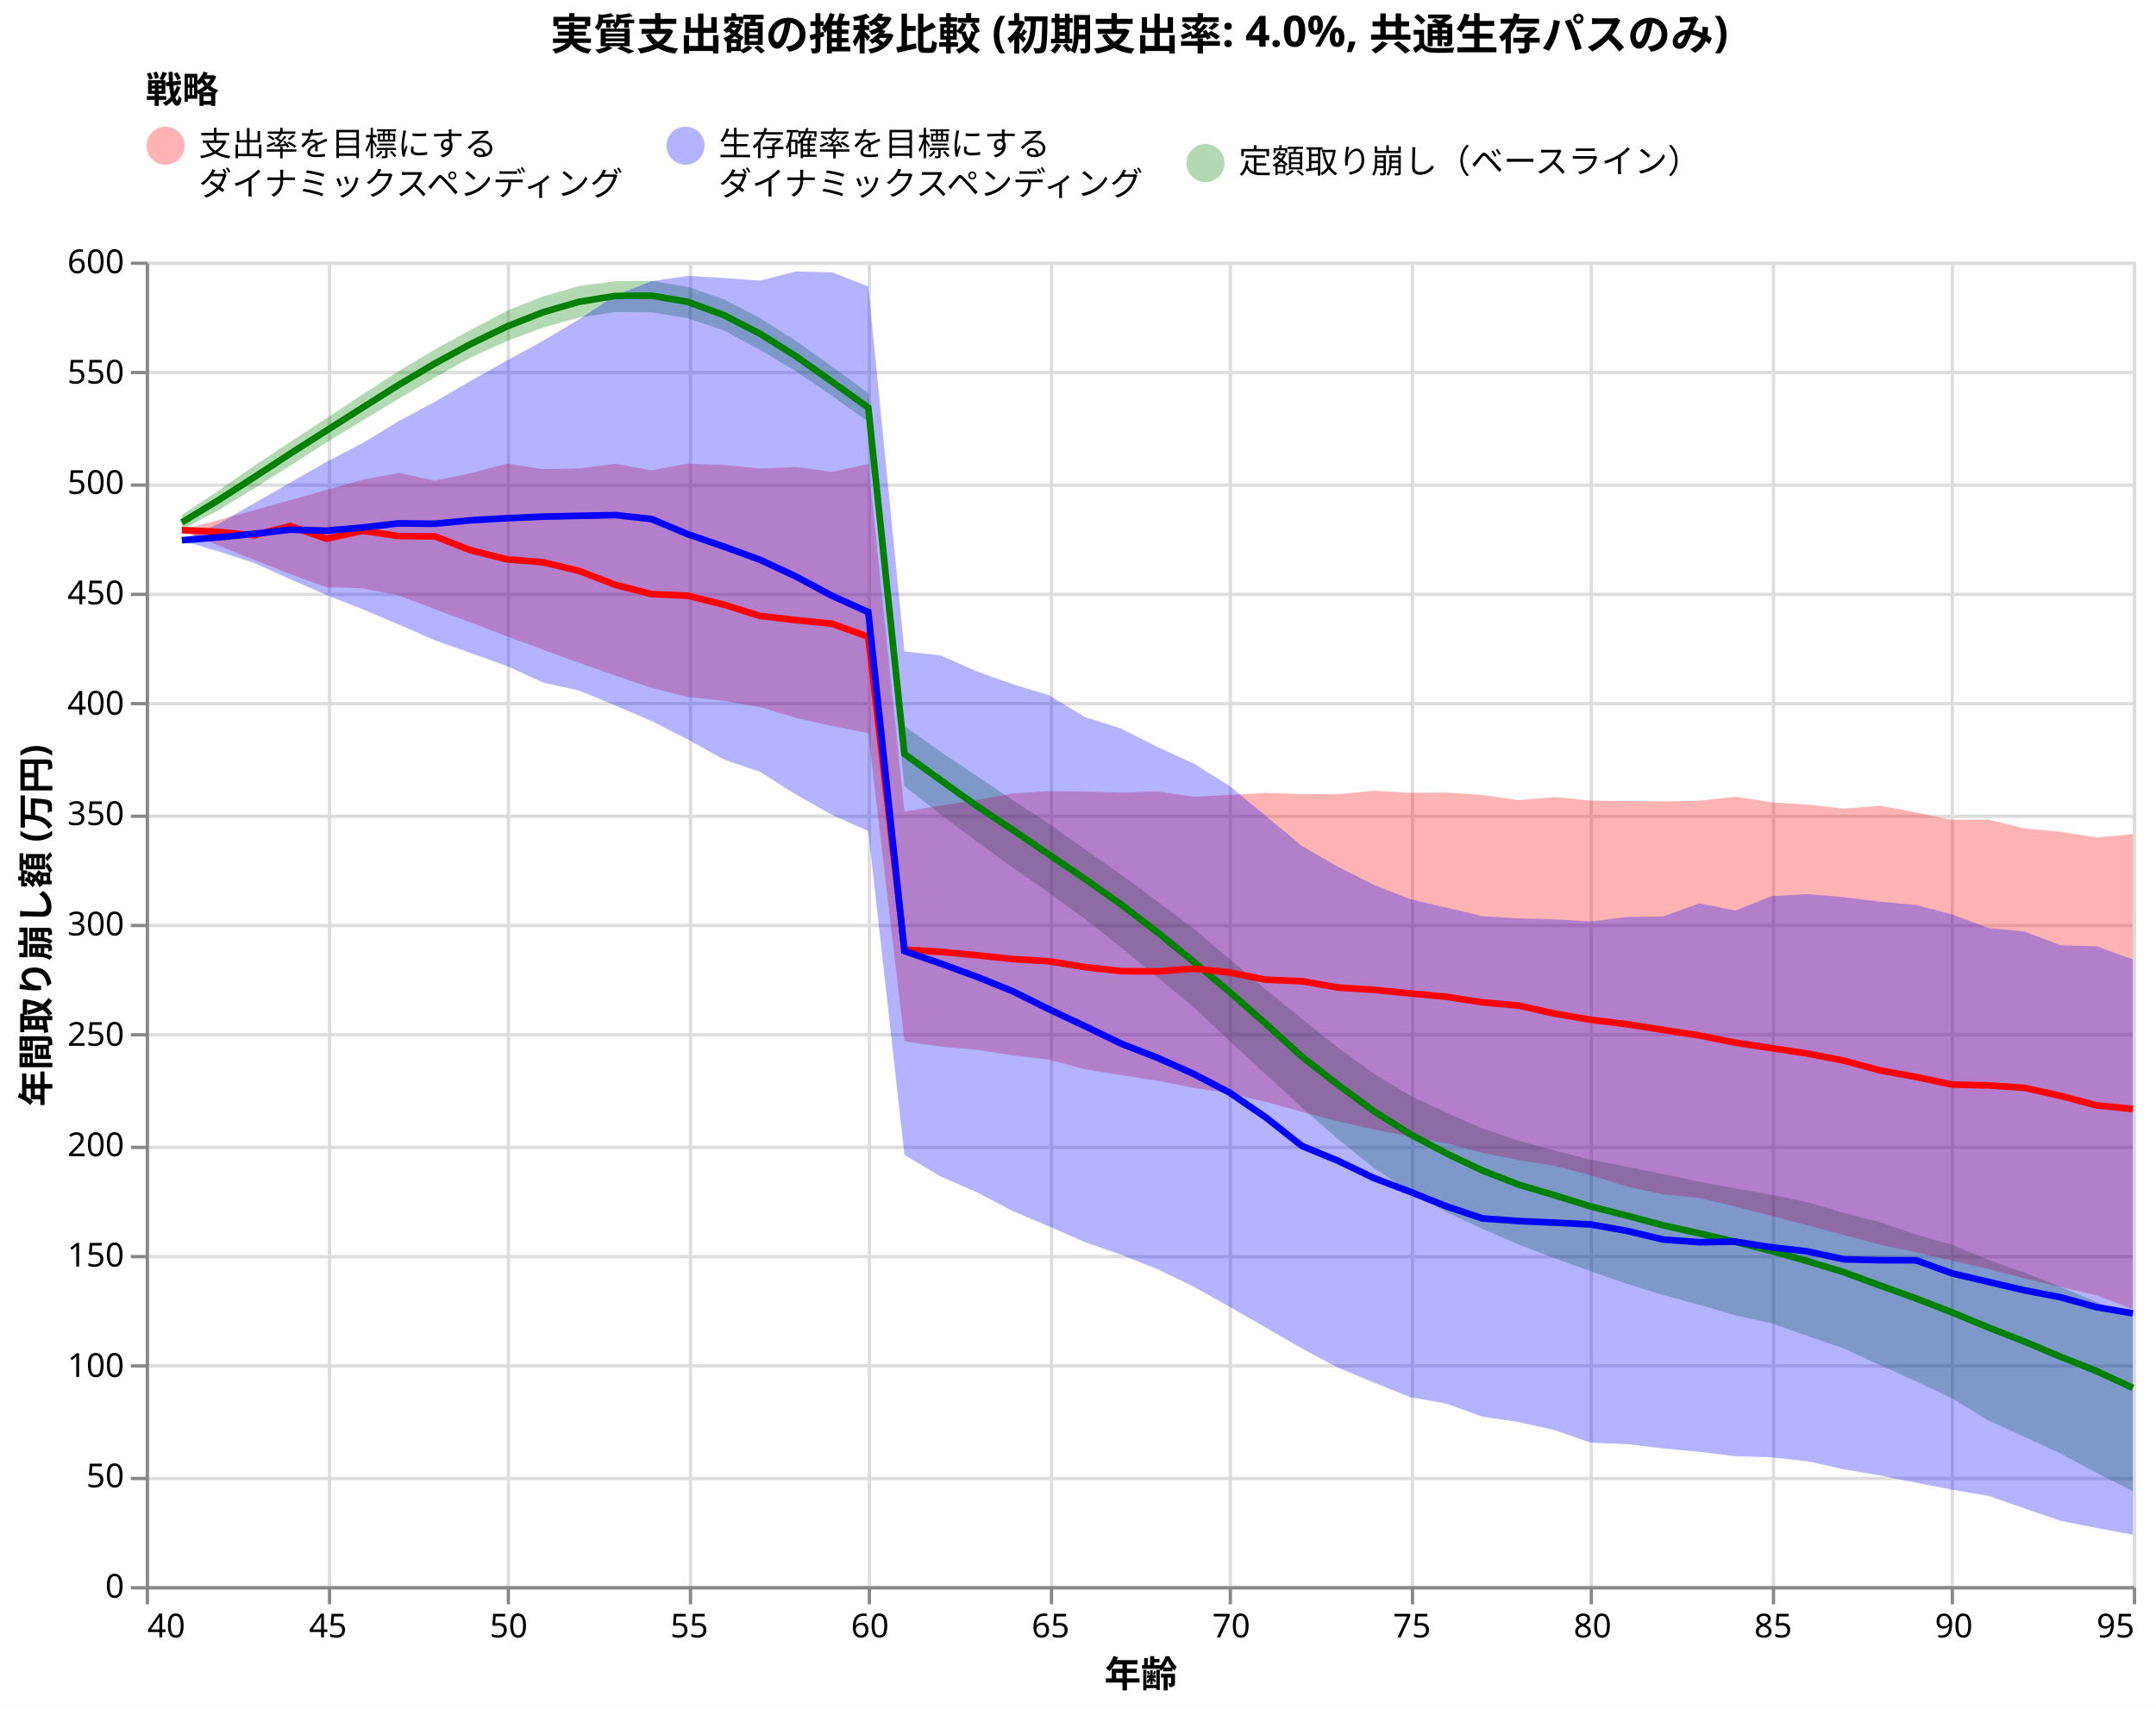
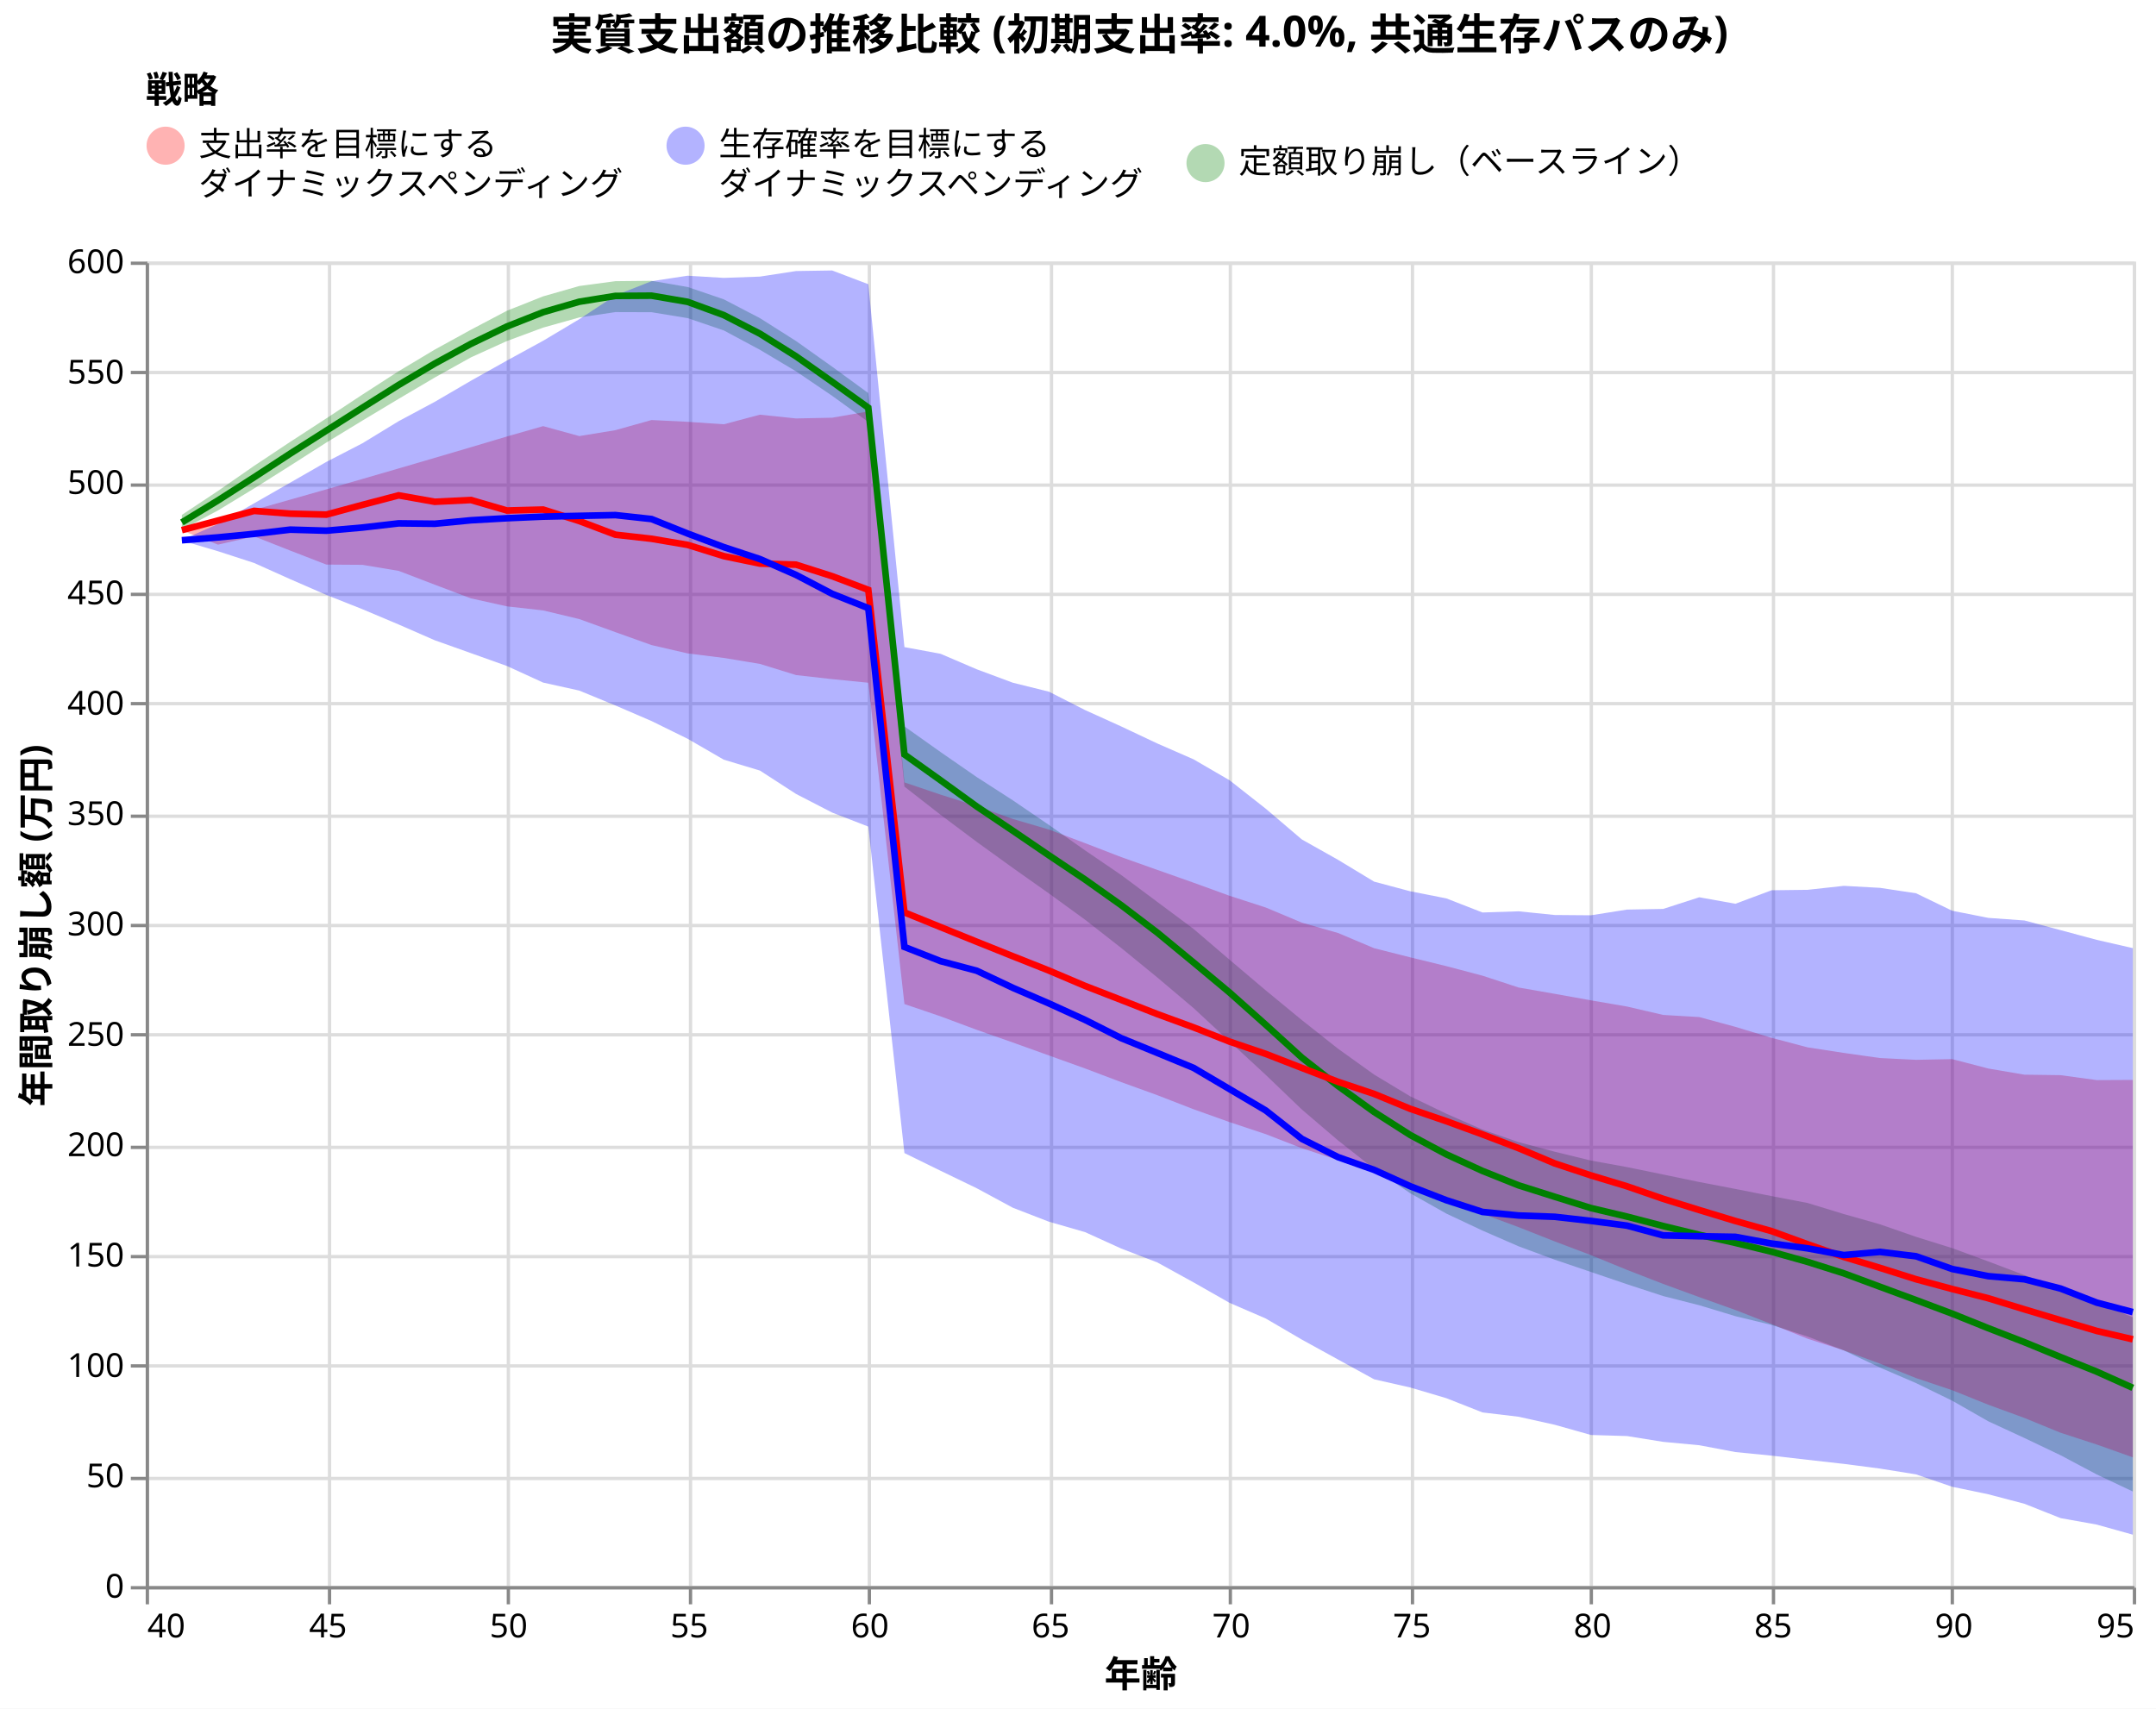
<svg xmlns="http://www.w3.org/2000/svg" version="1.1" class="marks" width="651" height="516" viewBox="0 0 651 516">
  <rect width="651" height="516" fill="white" />
  <g fill="none" stroke-miterlimit="10" transform="translate(44,79)">
    <g class="mark-group role-frame root" role="graphics-object" aria-roledescription="group mark container">
      <g transform="translate(0,0)">
        <path class="background" aria-hidden="true" d="M0.5,0.5h600v400h-600Z" stroke="#ddd" />
        <g>
          <g class="mark-group role-axis" aria-hidden="true">
            <g transform="translate(0.5,400.5)">
              <path class="background" aria-hidden="true" d="M0,0h0v0h0Z" pointer-events="none" />
              <g>
                <g class="mark-rule role-axis-grid" pointer-events="none">
                  <line transform="translate(0,-400)" x2="0" y2="400" stroke="#ddd" stroke-width="1" opacity="1" />
                  <line transform="translate(55,-400)" x2="0" y2="400" stroke="#ddd" stroke-width="1" opacity="1" />
                  <line transform="translate(109,-400)" x2="0" y2="400" stroke="#ddd" stroke-width="1" opacity="1" />
                  <line transform="translate(164,-400)" x2="0" y2="400" stroke="#ddd" stroke-width="1" opacity="1" />
                  <line transform="translate(218,-400)" x2="0" y2="400" stroke="#ddd" stroke-width="1" opacity="1" />
                  <line transform="translate(273,-400)" x2="0" y2="400" stroke="#ddd" stroke-width="1" opacity="1" />
                  <line transform="translate(327,-400)" x2="0" y2="400" stroke="#ddd" stroke-width="1" opacity="1" />
                  <line transform="translate(382,-400)" x2="0" y2="400" stroke="#ddd" stroke-width="1" opacity="1" />
                  <line transform="translate(436,-400)" x2="0" y2="400" stroke="#ddd" stroke-width="1" opacity="1" />
                  <line transform="translate(491,-400)" x2="0" y2="400" stroke="#ddd" stroke-width="1" opacity="1" />
                  <line transform="translate(545,-400)" x2="0" y2="400" stroke="#ddd" stroke-width="1" opacity="1" />
                  <line transform="translate(600,-400)" x2="0" y2="400" stroke="#ddd" stroke-width="1" opacity="1" />
                </g>
              </g>
              <path class="foreground" aria-hidden="true" d="" pointer-events="none" display="none" />
            </g>
          </g>
          <g class="mark-group role-axis" aria-hidden="true">
            <g transform="translate(0.5,0.5)">
              <path class="background" aria-hidden="true" d="M0,0h0v0h0Z" pointer-events="none" />
              <g>
                <g class="mark-rule role-axis-grid" pointer-events="none">
                  <line transform="translate(0,400)" x2="600" y2="0" stroke="#ddd" stroke-width="1" opacity="1" />
                  <line transform="translate(0,367)" x2="600" y2="0" stroke="#ddd" stroke-width="1" opacity="1" />
                  <line transform="translate(0,333)" x2="600" y2="0" stroke="#ddd" stroke-width="1" opacity="1" />
                  <line transform="translate(0,300)" x2="600" y2="0" stroke="#ddd" stroke-width="1" opacity="1" />
                  <line transform="translate(0,267)" x2="600" y2="0" stroke="#ddd" stroke-width="1" opacity="1" />
                  <line transform="translate(0,233)" x2="600" y2="0" stroke="#ddd" stroke-width="1" opacity="1" />
                  <line transform="translate(0,200)" x2="600" y2="0" stroke="#ddd" stroke-width="1" opacity="1" />
                  <line transform="translate(0,167)" x2="600" y2="0" stroke="#ddd" stroke-width="1" opacity="1" />
                  <line transform="translate(0,133)" x2="600" y2="0" stroke="#ddd" stroke-width="1" opacity="1" />
                  <line transform="translate(0,100)" x2="600" y2="0" stroke="#ddd" stroke-width="1" opacity="1" />
                  <line transform="translate(0,67)" x2="600" y2="0" stroke="#ddd" stroke-width="1" opacity="1" />
                  <line transform="translate(0,33)" x2="600" y2="0" stroke="#ddd" stroke-width="1" opacity="1" />
                  <line transform="translate(0,0)" x2="600" y2="0" stroke="#ddd" stroke-width="1" opacity="1" />
                </g>
              </g>
              <path class="foreground" aria-hidden="true" d="" pointer-events="none" display="none" />
            </g>
          </g>
          <g class="mark-group role-axis" role="graphics-symbol" aria-roledescription="axis" aria-label="X-axis titled '年齢' for a linear scale with values from 40 to 95">
            <g transform="translate(0.5,400.5)">
              <path class="background" aria-hidden="true" d="M0,0h0v0h0Z" pointer-events="none" />
              <g>
                <g class="mark-rule role-axis-tick" pointer-events="none">
                  <line transform="translate(0,0)" x2="0" y2="5" stroke="#888" stroke-width="1" opacity="1" />
                  <line transform="translate(55,0)" x2="0" y2="5" stroke="#888" stroke-width="1" opacity="1" />
                  <line transform="translate(109,0)" x2="0" y2="5" stroke="#888" stroke-width="1" opacity="1" />
                  <line transform="translate(164,0)" x2="0" y2="5" stroke="#888" stroke-width="1" opacity="1" />
                  <line transform="translate(218,0)" x2="0" y2="5" stroke="#888" stroke-width="1" opacity="1" />
                  <line transform="translate(273,0)" x2="0" y2="5" stroke="#888" stroke-width="1" opacity="1" />
                  <line transform="translate(327,0)" x2="0" y2="5" stroke="#888" stroke-width="1" opacity="1" />
                  <line transform="translate(382,0)" x2="0" y2="5" stroke="#888" stroke-width="1" opacity="1" />
                  <line transform="translate(436,0)" x2="0" y2="5" stroke="#888" stroke-width="1" opacity="1" />
                  <line transform="translate(491,0)" x2="0" y2="5" stroke="#888" stroke-width="1" opacity="1" />
                  <line transform="translate(545,0)" x2="0" y2="5" stroke="#888" stroke-width="1" opacity="1" />
                  <line transform="translate(600,0)" x2="0" y2="5" stroke="#888" stroke-width="1" opacity="1" />
                </g>
                <g class="mark-text role-axis-label" pointer-events="none">
                  <text text-anchor="start" transform="translate(0,15)" font-family="sans-serif" font-size="10px" fill="#000" opacity="1">40</text>
                  <text text-anchor="middle" transform="translate(54.54545,15)" font-family="sans-serif" font-size="10px" fill="#000" opacity="1">45</text>
                  <text text-anchor="middle" transform="translate(109.0909,15)" font-family="sans-serif" font-size="10px" fill="#000" opacity="1">50</text>
                  <text text-anchor="middle" transform="translate(163.6364,15)" font-family="sans-serif" font-size="10px" fill="#000" opacity="1">55</text>
                  <text text-anchor="middle" transform="translate(218.1818,15)" font-family="sans-serif" font-size="10px" fill="#000" opacity="1">60</text>
                  <text text-anchor="middle" transform="translate(272.7273,15)" font-family="sans-serif" font-size="10px" fill="#000" opacity="1">65</text>
                  <text text-anchor="middle" transform="translate(327.2727,15)" font-family="sans-serif" font-size="10px" fill="#000" opacity="1">70</text>
                  <text text-anchor="middle" transform="translate(381.8182,15)" font-family="sans-serif" font-size="10px" fill="#000" opacity="1">75</text>
                  <text text-anchor="middle" transform="translate(436.3636,15)" font-family="sans-serif" font-size="10px" fill="#000" opacity="1">80</text>
                  <text text-anchor="middle" transform="translate(490.9091,15)" font-family="sans-serif" font-size="10px" fill="#000" opacity="1">85</text>
                  <text text-anchor="middle" transform="translate(545.4545,15)" font-family="sans-serif" font-size="10px" fill="#000" opacity="1">90</text>
                  <text text-anchor="end" transform="translate(600,15)" font-family="sans-serif" font-size="10px" fill="#000" opacity="1">95</text>
                </g>
                <g class="mark-rule role-axis-domain" pointer-events="none">
                  <line transform="translate(0,0)" x2="600" y2="0" stroke="#888" stroke-width="1" opacity="1" />
                </g>
                <g class="mark-text role-axis-title" pointer-events="none">
                  <text text-anchor="middle" transform="translate(300,30)" font-family="sans-serif" font-size="11px" font-weight="bold" fill="#000" opacity="1">年齢</text>
                </g>
              </g>
              <path class="foreground" aria-hidden="true" d="" pointer-events="none" display="none" />
            </g>
          </g>
          <g class="mark-group role-axis" role="graphics-symbol" aria-roledescription="axis" aria-label="Y-axis titled '年間取り崩し額 (万円)' for a linear scale with values from 0 to 600">
            <g transform="translate(0.5,0.5)">
              <path class="background" aria-hidden="true" d="M0,0h0v0h0Z" pointer-events="none" />
              <g>
                <g class="mark-rule role-axis-tick" pointer-events="none">
                  <line transform="translate(0,400)" x2="-5" y2="0" stroke="#888" stroke-width="1" opacity="1" />
                  <line transform="translate(0,367)" x2="-5" y2="0" stroke="#888" stroke-width="1" opacity="1" />
                  <line transform="translate(0,333)" x2="-5" y2="0" stroke="#888" stroke-width="1" opacity="1" />
                  <line transform="translate(0,300)" x2="-5" y2="0" stroke="#888" stroke-width="1" opacity="1" />
                  <line transform="translate(0,267)" x2="-5" y2="0" stroke="#888" stroke-width="1" opacity="1" />
                  <line transform="translate(0,233)" x2="-5" y2="0" stroke="#888" stroke-width="1" opacity="1" />
                  <line transform="translate(0,200)" x2="-5" y2="0" stroke="#888" stroke-width="1" opacity="1" />
                  <line transform="translate(0,167)" x2="-5" y2="0" stroke="#888" stroke-width="1" opacity="1" />
                  <line transform="translate(0,133)" x2="-5" y2="0" stroke="#888" stroke-width="1" opacity="1" />
                  <line transform="translate(0,100)" x2="-5" y2="0" stroke="#888" stroke-width="1" opacity="1" />
                  <line transform="translate(0,67)" x2="-5" y2="0" stroke="#888" stroke-width="1" opacity="1" />
                  <line transform="translate(0,33)" x2="-5" y2="0" stroke="#888" stroke-width="1" opacity="1" />
                  <line transform="translate(0,0)" x2="-5" y2="0" stroke="#888" stroke-width="1" opacity="1" />
                </g>
                <g class="mark-text role-axis-label" pointer-events="none">
                  <text text-anchor="end" transform="translate(-7,403)" font-family="sans-serif" font-size="10px" fill="#000" opacity="1">0</text>
                  <text text-anchor="end" transform="translate(-7,369.6667)" font-family="sans-serif" font-size="10px" fill="#000" opacity="1">50</text>
                  <text text-anchor="end" transform="translate(-7,336.3333)" font-family="sans-serif" font-size="10px" fill="#000" opacity="1">100</text>
                  <text text-anchor="end" transform="translate(-7,303)" font-family="sans-serif" font-size="10px" fill="#000" opacity="1">150</text>
                  <text text-anchor="end" transform="translate(-7,269.6667)" font-family="sans-serif" font-size="10px" fill="#000" opacity="1">200</text>
                  <text text-anchor="end" transform="translate(-7,236.3333)" font-family="sans-serif" font-size="10px" fill="#000" opacity="1">250</text>
                  <text text-anchor="end" transform="translate(-7,203)" font-family="sans-serif" font-size="10px" fill="#000" opacity="1">300</text>
                  <text text-anchor="end" transform="translate(-7,169.6667)" font-family="sans-serif" font-size="10px" fill="#000" opacity="1">350</text>
                  <text text-anchor="end" transform="translate(-7,136.3333)" font-family="sans-serif" font-size="10px" fill="#000" opacity="1">400</text>
                  <text text-anchor="end" transform="translate(-7,103)" font-family="sans-serif" font-size="10px" fill="#000" opacity="1">450</text>
                  <text text-anchor="end" transform="translate(-7,69.66667)" font-family="sans-serif" font-size="10px" fill="#000" opacity="1">500</text>
                  <text text-anchor="end" transform="translate(-7,36.33333)" font-family="sans-serif" font-size="10px" fill="#000" opacity="1">550</text>
                  <text text-anchor="end" transform="translate(-7,3)" font-family="sans-serif" font-size="10px" fill="#000" opacity="1">600</text>
                </g>
                <g class="mark-rule role-axis-domain" pointer-events="none">
                  <line transform="translate(0,400)" x2="0" y2="-400" stroke="#888" stroke-width="1" opacity="1" />
                </g>
                <g class="mark-text role-axis-title" pointer-events="none">
                  <text text-anchor="middle" transform="translate(-27.68457,200) rotate(-90) translate(0,-2)" font-family="sans-serif" font-size="11px" font-weight="bold" fill="#000" opacity="1">年間取り崩し額 (万円)</text>
                </g>
              </g>
              <path class="foreground" aria-hidden="true" d="" pointer-events="none" display="none" />
            </g>
          </g>
          <g class="mark-group role-scope layer_0_pathgroup" role="graphics-object" aria-roledescription="group mark container">
            <g transform="translate(0,0)">
              <path class="background" aria-hidden="true" d="M0,0h600v400h-600Z" />
              <g>
                <g class="mark-area role-mark layer_0_marks" role="graphics-object" aria-roledescription="area mark container">
-                   <path aria-label="年齢: 41; 年間取り崩し額 (万円): 478.536350223; spend75p: 485.250710233; 戦略: 定額取り崩し（ベースライン）" role="graphics-symbol" aria-roledescription="area mark" d="M10.909,80.976L21.818,75.146L32.727,68.514L43.636,61.635L54.545,54.647L65.455,48.003L76.364,41.453L87.273,35.016L98.182,28.933L109.091,23.979L120,19.939L130.909,16.875L141.818,15.253L152.727,15.287L163.636,17.072L174.545,20.781L185.455,26.627L196.364,33.15L207.273,40.54L218.182,48.418L229.091,158.407L240,166.946L250.909,175.141L261.818,183.037L272.727,190.628L283.636,198.539L294.545,207.184L305.455,216.073L316.364,225.117L327.273,235.38L338.182,245.411L349.091,255.518L360,264.98L370.909,273.819L381.818,280.956L392.727,287.027L403.636,292.116L414.545,296.853L425.455,301.01L436.364,304.946L447.273,308.704L458.182,312.117L469.091,315.058L480,318.215L490.909,320.634L501.818,324.483L512.727,328.234L523.636,333.268L534.545,338.138L545.455,343.339L556.364,349.952L567.273,354.928L578.182,359.959L589.091,365.828L600,371.348L600,318.692L589.091,314.217L578.182,309.634L567.273,305.32L556.364,301.451L545.455,296.924L534.545,293.802L523.636,290.106L512.727,287.332L501.818,284.076L490.909,281.796L480,279.925L469.091,277.89L458.182,275.565L447.273,273.362L436.364,271.209L425.455,268.482L414.545,265.497L403.636,261.811L392.727,257.058L381.818,251.877L370.909,245.286L360,237.424L349.091,228.681L338.182,219.855L327.273,210.638L316.364,201.372L305.455,193.211L294.545,185.176L283.636,177.535L272.727,169.776L261.818,162.615L250.909,155.31L240,148.012L229.091,140.244L218.182,39.715L207.273,31.742L196.364,23.977L185.455,17.067L174.545,11.395L163.636,7.666L152.727,5.8L141.818,5.915L130.909,7.376L120,10.495L109.091,14.835L98.182,20.585L87.273,26.573L76.364,33.105L65.455,40.15L54.545,47.344L43.636,54.44L32.727,61.689L21.818,69.256L10.909,76.5Z" fill="green" opacity="0.3" />
+                   <path aria-label="年齢: 41; 年間取り崩し額 (万円): 478.536350223; spend75p: 485.250710233; 戦略: 定額取り崩し（ベースライン）" role="graphics-symbol" aria-roledescription="area mark" d="M10.909,80.976L21.818,75.146L32.727,68.514L43.636,61.635L54.545,54.647L65.455,48.003L76.364,41.453L87.273,35.016L98.182,28.933L109.091,23.979L120,19.939L130.909,16.875L141.818,15.253L152.727,15.287L163.636,17.076L174.545,20.785L185.455,26.633L196.364,33.145L207.273,40.538L218.182,48.435L229.091,158.549L240,167.059L250.909,175.23L261.818,183.107L272.727,190.82L283.636,198.748L294.545,207.277L305.455,216.191L316.364,225.415L327.273,235.512L338.182,245.602L349.091,256.065L360,265.389L370.909,273.977L381.818,281.355L392.727,287.502L403.636,292.635L414.545,297.383L425.455,301.424L436.364,305.128L447.273,308.835L458.182,312.405L469.091,315.178L480,318.482L490.909,321.121L501.818,324.634L512.727,328.816L523.636,333.993L534.545,338.69L545.455,344.002L556.364,350.229L567.273,355.274L578.182,360.48L589.091,366.273L600,371.43L600,318.802L589.091,314.427L578.182,310.17L567.273,306.089L556.364,301.948L545.455,297.928L534.545,294.524L523.636,290.732L512.727,287.638L501.818,284.306L490.909,282.217L480,280.057L469.091,277.964L458.182,275.698L447.273,273.459L436.364,271.479L425.455,268.817L414.545,265.92L403.636,262.127L392.727,257.342L381.818,252.088L370.909,245.518L360,237.698L349.091,229.064L338.182,220.087L327.273,210.845L316.364,201.51L305.455,193.382L294.545,185.251L283.636,177.815L272.727,170.134L261.818,162.698L250.909,155.664L240,148.115L229.091,140.37L218.182,39.711L207.273,31.741L196.364,23.991L185.455,17.073L174.545,11.395L163.636,7.67L152.727,5.8L141.818,5.915L130.909,7.376L120,10.495L109.091,14.835L98.182,20.585L87.273,26.573L76.364,33.105L65.455,40.15L54.545,47.344L43.636,54.44L32.727,61.689L21.818,69.256L10.909,76.5Z" fill="green" opacity="0.3" />
                </g>
              </g>
              <path class="foreground" aria-hidden="true" d="" display="none" />
            </g>
            <g transform="translate(0,0)">
              <path class="background" aria-hidden="true" d="M0,0h600v400h-600Z" />
              <g>
                <g class="mark-area role-mark layer_0_marks" role="graphics-object" aria-roledescription="area mark container">
-                   <path aria-label="年齢: 41; 年間取り崩し額 (万円): 478.203906665; spend75p: 478.490347629; 戦略: 支出率を目標にする@ダイナミックスペンディング" role="graphics-symbol" aria-roledescription="area mark" d="M10.909,81.197L21.818,85.679L32.727,90.057L43.636,94.366L54.545,98.321L65.455,98.675L76.364,100.812L87.273,104.957L98.182,109.026L109.091,113.175L120,117.208L130.909,121.185L141.818,125.047L152.727,128.754L163.636,131.481L174.545,132.659L185.455,134.524L196.364,137.837L207.273,140.248L218.182,142.413L229.091,235.433L240,237.062L250.909,238.023L261.818,239.687L272.727,241.031L283.636,243.944L294.545,245.67L305.455,247.399L316.364,249.516L327.273,251.137L338.182,253.77L349.091,256.766L360,259.668L370.909,262.103L381.818,264.297L392.727,266.283L403.636,269.15L414.545,271.348L425.455,273.104L436.364,275.943L447.273,279.335L458.182,281.695L469.091,282.801L480,285.363L490.909,288.191L501.818,291.077L512.727,293.948L523.636,296.861L534.545,299.182L545.455,301.741L556.364,304.212L567.273,307.081L578.182,309.653L589.091,312.199L600,316.381L600,172.885L589.091,173.916L578.182,172.201L567.273,171.204L556.364,168.521L545.455,168.602L534.545,166.341L523.636,164.323L512.727,165.195L501.818,164L490.909,163.274L480,161.619L469.091,162.807L458.182,163.04L447.273,162.908L436.364,162.798L425.455,161.698L414.545,162.663L403.636,161.108L392.727,160.339L381.818,160.452L370.909,159.813L360,160.828L349.091,160.81L338.182,160.489L327.273,161.046L316.364,161.624L305.455,160.015L294.545,160.37L283.636,160.034L272.727,159.911L261.818,160.584L250.909,162.627L240,164.263L229.091,166.129L218.182,61.136L207.273,63.494L196.364,62.052L185.455,62.486L174.545,61.435L163.636,61.046L152.727,63.037L141.818,61.063L130.909,62.48L120,62.689L109.091,60.993L98.182,63.917L87.273,66.164L76.364,63.818L65.455,65.898L54.545,68.969L43.636,72.045L32.727,75.082L21.818,78.087L10.909,81.006Z" fill="red" opacity="0.3" />
+                   <path aria-label="年齢: 41; 年間取り崩し額 (万円): 478.203906665; spend75p: 478.490347629; 戦略: 支出率を目標にする@ダイナミックスペンディング" role="graphics-symbol" aria-roledescription="area mark" d="M10.909,81.197L21.818,85.478L32.727,82.977L43.636,87.273L54.545,91.504L65.455,91.578L76.364,93.395L87.273,97.571L98.182,101.701L109.091,104.12L120,105.346L130.909,107.955L141.818,111.905L152.727,115.808L163.636,118.328L174.545,119.692L185.455,121.493L196.364,124.868L207.273,126.096L218.182,127.183L229.091,224.217L240,227.93L250.909,231.999L261.818,235.832L272.727,239.748L283.636,243.672L294.545,247.796L305.455,251.743L316.364,255.979L327.273,259.877L338.182,263.504L349.091,267.752L360,271.339L370.909,275.14L381.818,279.329L392.727,283.466L403.636,287.548L414.545,291.598L425.455,295.907L436.364,300.043L447.273,304.499L458.182,308.737L469.091,312.73L480,316.618L490.909,320.878L501.818,325.301L512.727,328.803L523.636,332.804L534.545,337.174L545.455,340.838L556.364,345.225L567.273,349.218L578.182,353.684L589.091,357.236L600,361.112L600,247.137L589.091,247.189L578.182,245.696L567.273,245.553L556.364,243.692L545.455,240.847L534.545,241.066L523.636,240.521L512.727,238.977L501.818,237.304L490.909,234.418L480,231.108L469.091,228.151L458.182,227.507L447.273,224.974L436.364,223.098L425.455,221.135L414.545,219.229L403.636,215.653L392.727,212.775L381.818,210.113L370.909,207.355L360,202.757L349.091,199.639L338.182,195.063L327.273,191.529L316.364,187.562L305.455,183.708L294.545,179.84L283.636,175.628L272.727,171.525L261.818,168.321L250.909,164.438L240,160.974L229.091,157.283L218.182,45.253L207.273,47.146L196.364,47.37L185.455,46.237L174.545,49.135L163.636,48.383L152.727,47.85L141.818,50.912L130.909,52.697L120,49.688L109.091,52.811L98.182,56.06L87.273,59.272L76.364,62.469L65.455,65.638L54.545,68.779L43.636,71.887L32.727,74.977L21.818,78.02L10.909,81.006Z" fill="red" opacity="0.3" />
                </g>
              </g>
              <path class="foreground" aria-hidden="true" d="" display="none" />
            </g>
            <g transform="translate(0,0)">
              <path class="background" aria-hidden="true" d="M0,0h600v400h-600Z" />
              <g>
                <g class="mark-area role-mark layer_0_marks" role="graphics-object" aria-roledescription="area mark container">
-                   <path aria-label="年齢: 41; 年間取り崩し額 (万円): 473.626015742; spend75p: 473.912456705; 戦略: 生存確率を目標にする@ダイナミックスペンディング" role="graphics-symbol" aria-roledescription="area mark" d="M10.909,84.249L21.818,87.469L32.727,91.016L43.636,95.908L54.545,100.664L65.455,104.989L76.364,109.593L87.273,114.358L98.182,118.241L109.091,122.14L120,127.139L130.909,129.554L141.818,134.045L152.727,138.751L163.636,144.321L174.545,150.375L185.455,154.067L196.364,160.965L207.273,167.104L218.182,171.981L229.091,269.796L240,276.285L250.909,281.039L261.818,286.748L272.727,291.373L283.636,296.142L294.545,299.938L305.455,304.274L316.364,309.525L327.273,315.643L338.182,321.907L349.091,328.206L360,334.033L370.909,338.556L381.818,342.938L392.727,344.905L403.636,348.855L414.545,350.459L425.455,352.912L436.364,356.678L447.273,357.128L458.182,358.412L469.091,359.439L480,360.768L490.909,361.104L501.818,362.305L512.727,364.709L523.636,366.569L534.545,368.764L545.455,370.886L556.364,372.74L567.273,376.54L578.182,380.285L589.091,382.438L600,384.48L600,210.744L589.091,206.78L578.182,206.47L567.273,202.32L556.364,201.237L545.455,197.172L534.545,194.297L523.636,193.315L512.727,191.946L501.818,191.016L490.909,191.629L480,196.004L469.091,193.806L458.182,197.789L447.273,197.922L436.364,199.305L425.455,198.639L414.545,198.355L403.636,197.684L392.727,195.092L381.818,192.55L370.909,188.251L360,182.774L349.091,176.468L338.182,167.399L327.273,158.355L316.364,151.564L305.455,146.574L294.545,141.043L283.636,137.559L272.727,130.969L261.818,127.622L250.909,123.748L240,118.911L229.091,117.727L218.182,7.531L207.273,3.258L196.364,2.953L185.455,5.761L174.545,4.948L163.636,4.329L152.727,5.916L141.818,10.218L130.909,17.399L120,23.906L109.091,29.871L98.182,35.987L87.273,42.352L76.364,48.198L65.455,54.851L54.545,60.492L43.636,66.753L32.727,72.997L21.818,79.256L10.909,84.058Z" fill="blue" opacity="0.3" />
+                   <path aria-label="年齢: 41; 年間取り崩し額 (万円): 473.626015742; spend75p: 473.912456705; 戦略: 生存確率を目標にする@ダイナミックスペンディング" role="graphics-symbol" aria-roledescription="area mark" d="M10.909,84.249L21.818,87.469L32.727,91.016L43.636,95.908L54.545,100.664L65.455,104.989L76.364,109.593L87.273,114.358L98.182,118.241L109.091,122.14L120,127.139L130.909,129.554L141.818,134.045L152.727,138.751L163.636,144.113L174.545,150.42L185.455,153.708L196.364,160.769L207.273,166.395L218.182,170.629L229.091,269.222L240,274.57L250.909,279.84L261.818,285.733L272.727,289.954L283.636,293.097L294.545,298.056L305.455,302.252L316.364,308.259L327.273,314.462L338.182,319.181L349.091,325.557L360,331.561L370.909,337.542L381.818,340.02L392.727,343.252L403.636,347.551L414.545,348.852L425.455,351.277L436.364,354.355L447.273,354.684L458.182,356.436L469.091,357.455L480,359.517L490.909,360.601L501.818,361.858L512.727,363.088L523.636,364.505L534.545,366.259L545.455,369.997L556.364,372.269L567.273,375.136L578.182,379.467L589.091,381.419L600,384.467L600,207.331L589.091,204.829L578.182,201.899L567.273,198.978L556.364,198.197L545.455,196.041L534.545,190.767L523.636,189.124L512.727,188.522L501.818,189.724L490.909,189.861L480,193.933L469.091,191.973L458.182,195.493L447.273,195.691L436.364,197.417L425.455,197.327L414.545,196.212L403.636,196.568L392.727,192.316L381.818,190.161L370.909,187.252L360,180.65L349.091,174.512L338.182,165.219L327.273,156.641L316.364,150.299L305.455,145.53L294.545,140.383L283.636,135.437L272.727,129.885L261.818,127.177L250.909,123.116L240,118.442L229.091,116.425L218.182,6.831L207.273,2.682L196.364,2.854L185.455,4.531L174.545,4.922L163.636,4.264L152.727,5.916L141.818,10.218L130.909,17.399L120,23.906L109.091,29.871L98.182,35.987L87.273,42.352L76.364,48.198L65.455,54.851L54.545,60.492L43.636,66.753L32.727,72.997L21.818,79.256L10.909,84.058Z" fill="blue" opacity="0.3" />
                </g>
              </g>
              <path class="foreground" aria-hidden="true" d="" display="none" />
            </g>
          </g>
          <g class="mark-group role-scope layer_1_pathgroup" role="graphics-object" aria-roledescription="group mark container">
            <g transform="translate(0,0)">
              <path class="background" aria-hidden="true" d="M0,0h600v400h-600Z" />
              <g>
                <g class="mark-line role-mark layer_1_marks" role="graphics-object" aria-roledescription="line mark container">
-                   <path aria-label="年齢: 41; spend50p: 481.845245909; group_label: 定額取り崩し（ベースライン）" role="graphics-symbol" aria-roledescription="line mark" d="M10.909,78.77L21.818,72.125L32.727,65.133L43.636,57.99L54.545,51.044L65.455,44.115L76.364,37.255L87.273,30.794L98.182,24.848L109.091,19.583L120,15.277L130.909,12.123L141.818,10.362L152.727,10.292L163.636,12.147L174.545,16.159L185.455,21.756L196.364,28.606L207.273,36.306L218.182,44.121L229.091,148.712L240,156.576L250.909,164.395L261.818,171.643L272.727,179.084L283.636,186.466L294.545,194.169L305.455,202.525L316.364,211.402L327.273,220.57L338.182,230.177L349.091,240.087L360,248.619L370.909,256.625L381.818,263.53L392.727,269.32L403.636,274.506L414.545,278.75L425.455,281.98L436.364,285.357L447.273,288.138L458.182,291.042L469.091,293.475L480,296.034L490.909,298.804L501.818,301.888L512.727,305.193L523.636,309.213L534.545,313.125L545.455,317.365L556.364,321.884L567.273,326.138L578.182,330.732L589.091,335.083L600,340.127" stroke="green" stroke-width="2" />
+                   <path aria-label="年齢: 41; spend50p: 481.845245909; group_label: 定額取り崩し（ベースライン）" role="graphics-symbol" aria-roledescription="line mark" d="M10.909,78.77L21.818,72.125L32.727,65.133L43.636,57.99L54.545,51.044L65.455,44.115L76.364,37.255L87.273,30.794L98.182,24.848L109.091,19.583L120,15.277L130.909,12.123L141.818,10.362L152.727,10.292L163.636,12.159L174.545,16.158L185.455,21.77L196.364,28.611L207.273,36.3L218.182,44.126L229.091,148.862L240,156.64L250.909,164.545L261.818,171.878L272.727,179.311L283.636,186.62L294.545,194.357L305.455,202.655L316.364,211.646L327.273,220.743L338.182,230.467L349.091,240.395L360,248.949L370.909,256.804L381.818,263.768L392.727,269.618L403.636,274.622L414.545,278.973L425.455,282.424L436.364,285.828L447.273,288.407L458.182,291.248L469.091,293.909L480,296.355L490.909,299.014L501.818,302.09L512.727,305.541L523.636,309.587L534.545,313.619L545.455,317.719L556.364,322.112L567.273,326.34L578.182,330.826L589.091,335.231L600,340.127" stroke="green" stroke-width="2" />
                </g>
              </g>
              <path class="foreground" aria-hidden="true" d="" display="none" />
            </g>
            <g transform="translate(0,0)">
              <path class="background" aria-hidden="true" d="M0,0h600v400h-600Z" />
              <g>
                <g class="mark-line role-mark layer_1_marks" role="graphics-object" aria-roledescription="line mark container">
-                   <path aria-label="年齢: 41; spend50p: 478.345067292; group_label: 支出率を目標にする@ダイナミックスペンディング" role="graphics-symbol" aria-roledescription="line mark" d="M10.909,81.103L21.818,81.619L32.727,82.648L43.636,79.881L54.545,83.697L65.455,81.282L76.364,82.896L87.273,82.971L98.182,87.195L109.091,89.928L120,90.812L130.909,93.441L141.818,97.619L152.727,100.425L163.636,100.908L174.545,103.593L185.455,107.002L196.364,108.273L207.273,109.385L218.182,113.312L229.091,207.78L240,208.446L250.909,209.478L261.818,210.631L272.727,211.288L283.636,213.058L294.545,214.282L305.455,214.369L316.364,213.514L327.273,214.686L338.182,216.855L349.091,217.325L360,219.225L370.909,219.938L381.818,221.001L392.727,222.029L403.636,223.706L414.545,224.674L425.455,227.111L436.364,228.976L447.273,230.308L458.182,232.039L469.091,233.705L480,235.887L490.909,237.537L501.818,239.183L512.727,241.309L523.636,244.245L534.545,246.242L545.455,248.53L556.364,248.785L567.273,249.526L578.182,251.948L589.091,254.827L600,255.91" stroke="red" stroke-width="2" />
+                   <path aria-label="年齢: 41; spend50p: 478.345067292; group_label: 支出率を目標にする@ダイナミックスペンディング" role="graphics-symbol" aria-roledescription="line mark" d="M10.909,81.103L21.818,78.203L32.727,75.284L43.636,76.126L54.545,76.411L65.455,73.461L76.364,70.596L87.273,72.537L98.182,72.002L109.091,75.173L120,74.886L130.909,78.349L141.818,82.479L152.727,83.708L163.636,85.556L174.545,88.947L185.455,91.204L196.364,91.527L207.273,95.013L218.182,99.142L229.091,196.546L240,200.983L250.909,205.398L261.818,209.779L272.727,214.109L283.636,218.747L294.545,222.98L305.455,227.255L316.364,231.251L327.273,235.565L338.182,239.269L349.091,243.511L360,247.699L370.909,251.359L381.818,255.86L392.727,259.603L403.636,263.591L414.545,267.762L425.455,272.357L436.364,275.964L447.273,279.262L458.182,283.039L469.091,286.425L480,289.739L490.909,292.791L501.818,296.763L512.727,300.594L523.636,303.886L534.545,307.33L545.455,310.279L556.364,313.075L567.273,316.42L578.182,319.694L589.091,322.939L600,325.469" stroke="red" stroke-width="2" />
                </g>
              </g>
              <path class="foreground" aria-hidden="true" d="" display="none" />
            </g>
            <g transform="translate(0,0)">
              <path class="background" aria-hidden="true" d="M0,0h600v400h-600Z" />
              <g>
                <g class="mark-line role-mark layer_1_marks" role="graphics-object" aria-roledescription="line mark container">
-                   <path aria-label="年齢: 41; spend50p: 473.767176369; group_label: 生存確率を目標にする@ダイナミックスペンディング" role="graphics-symbol" aria-roledescription="line mark" d="M10.909,84.155L21.818,83.286L32.727,82.221L43.636,80.951L54.545,81.268L65.455,80.311L76.364,79.055L87.273,79.173L98.182,78.121L109.091,77.501L120,77.024L130.909,76.782L141.818,76.556L152.727,77.749L163.636,82.322L174.545,86.059L185.455,90.043L196.364,95.119L207.273,100.958L218.182,105.85L229.091,208.216L240,211.976L250.909,215.963L261.818,220.375L272.727,225.791L283.636,230.91L294.545,236.187L305.455,240.435L316.364,245.304L327.273,250.963L338.182,258.435L349.091,267.073L360,271.55L370.909,276.805L381.818,280.932L392.727,285.307L403.636,288.962L414.545,289.761L425.455,290.238L436.364,290.791L447.273,292.727L458.182,295.33L469.091,296.144L480,295.972L490.909,297.679L501.818,298.922L512.727,301.303L523.636,301.58L534.545,301.607L545.455,305.558L556.364,308.115L567.273,310.668L578.182,312.775L589.091,315.782L600,317.629" stroke="blue" stroke-width="2" />
+                   <path aria-label="年齢: 41; spend50p: 473.767176369; group_label: 生存確率を目標にする@ダイナミックスペンディング" role="graphics-symbol" aria-roledescription="line mark" d="M10.909,84.155L21.818,83.286L32.727,82.221L43.636,80.951L54.545,81.268L65.455,80.311L76.364,79.055L87.273,79.173L98.182,78.121L109.091,77.501L120,77.024L130.909,76.782L141.818,76.556L152.727,77.749L163.636,82.131L174.545,86.227L185.455,89.833L196.364,94.623L207.273,100.331L218.182,104.648L229.091,206.978L240,211.258L250.909,214.153L261.818,219.316L272.727,224.035L283.636,229.006L294.545,234.517L305.455,238.982L316.364,243.481L327.273,249.913L338.182,256.349L349.091,264.934L360,270.439L370.909,274.3L381.818,279.241L392.727,283.464L403.636,287.003L414.545,288.075L425.455,288.466L436.364,289.703L447.273,291.139L458.182,294.079L469.091,294.336L480,294.522L490.909,296.536L501.818,298.003L512.727,300.024L523.636,299.072L534.545,300.387L545.455,304.236L556.364,306.395L567.273,307.346L578.182,310.137L589.091,314.384L600,317.244" stroke="blue" stroke-width="2" />
                </g>
              </g>
              <path class="foreground" aria-hidden="true" d="" display="none" />
            </g>
          </g>
          <g class="mark-group role-legend" role="graphics-symbol" aria-roledescription="legend" aria-label="Symbol legend titled '戦略' for fill color and stroke color with 3 values: 支出率を目標にする@ダイナミックスペンディング, 生存確率を目標にする@ダイナミックスペンディング, 定額取り崩し（ベースライン）">
            <g transform="translate(0,-57)">
              <path class="background" aria-hidden="true" d="M0,0h470v39h-470Z" pointer-events="none" />
              <g>
                <g class="mark-group role-legend-entry">
                  <g transform="translate(0,16)">
                    <path class="background" aria-hidden="true" d="M0,0h0v0h0Z" pointer-events="none" />
                    <g>
                      <g class="mark-group role-scope" role="graphics-object" aria-roledescription="group mark container">
                        <g transform="translate(0,0)">
                          <path class="background" aria-hidden="true" d="M0,0h146v23h-146Z" pointer-events="none" opacity="1" />
                          <g>
                            <g class="mark-symbol role-legend-symbol" pointer-events="none">
                              <path transform="translate(6,6)" d="M5,0A5,5,0,1,1,-5,0A5,5,0,1,1,5,0" fill="red" stroke="red" stroke-width="1.5" opacity="0.3" />
                            </g>
                            <g class="mark-text role-legend-label" pointer-events="none">
                              <text text-anchor="start" transform="translate(16,9)" font-family="sans-serif" font-size="10px" fill="#000" opacity="1">
                                <tspan>支出率を目標にする</tspan>
                                <tspan x="0" dy="12">ダイナミックスペンディング</tspan>
                              </text>
                            </g>
                          </g>
                          <path class="foreground" aria-hidden="true" d="" pointer-events="none" display="none" />
                        </g>
                        <g transform="translate(157,0)">
                          <path class="background" aria-hidden="true" d="M0,0h146v23h-146Z" pointer-events="none" opacity="1" />
                          <g>
                            <g class="mark-symbol role-legend-symbol" pointer-events="none">
                              <path transform="translate(6,6)" d="M5,0A5,5,0,1,1,-5,0A5,5,0,1,1,5,0" fill="blue" stroke="blue" stroke-width="1.5" opacity="0.3" />
                            </g>
                            <g class="mark-text role-legend-label" pointer-events="none">
                              <text text-anchor="start" transform="translate(16,9)" font-family="sans-serif" font-size="10px" fill="#000" opacity="1">
                                <tspan>生存確率を目標にする</tspan>
                                <tspan x="0" dy="12">ダイナミックスペンディング</tspan>
                              </text>
                            </g>
                          </g>
                          <path class="foreground" aria-hidden="true" d="" pointer-events="none" display="none" />
                        </g>
                        <g transform="translate(314,5.25)">
                          <path class="background" aria-hidden="true" d="M0,0h156v12.5h-156Z" pointer-events="none" opacity="1" />
                          <g>
                            <g class="mark-symbol role-legend-symbol" pointer-events="none">
                              <path transform="translate(6,6)" d="M5,0A5,5,0,1,1,-5,0A5,5,0,1,1,5,0" fill="green" stroke="green" stroke-width="1.5" opacity="0.3" />
                            </g>
                            <g class="mark-text role-legend-label" pointer-events="none">
                              <text text-anchor="start" transform="translate(16,9)" font-family="sans-serif" font-size="10px" fill="#000" opacity="1">定額取り崩し（ベースライン）</text>
                            </g>
                          </g>
                          <path class="foreground" aria-hidden="true" d="" pointer-events="none" display="none" />
                        </g>
                      </g>
                    </g>
                    <path class="foreground" aria-hidden="true" d="" pointer-events="none" display="none" />
                  </g>
                </g>
                <g class="mark-text role-legend-title" pointer-events="none">
                  <text text-anchor="start" transform="translate(0,9)" font-family="sans-serif" font-size="11px" font-weight="bold" fill="#000" opacity="1">戦略</text>
                </g>
              </g>
              <path class="foreground" aria-hidden="true" d="" pointer-events="none" display="none" />
            </g>
          </g>
          <g class="mark-group role-title">
            <g transform="translate(300,-74)">
              <path class="background" aria-hidden="true" d="M0,0h0v0h0Z" pointer-events="none" />
              <g>
                <g class="mark-text role-title-text" role="graphics-symbol" aria-roledescription="title" aria-label="Title text '実質支出額の推移比較 (初期支出率: 4.0%, 共通生存パスのみ)'" pointer-events="none">
                  <text text-anchor="middle" transform="translate(0,10)" font-family="sans-serif" font-size="13px" font-weight="bold" fill="#000" opacity="1">実質支出額の推移比較 (初期支出率: 4.0%, 共通生存パスのみ)</text>
                </g>
              </g>
              <path class="foreground" aria-hidden="true" d="" pointer-events="none" display="none" />
            </g>
          </g>
        </g>
        <path class="foreground" aria-hidden="true" d="" display="none" />
      </g>
    </g>
  </g>
</svg>
